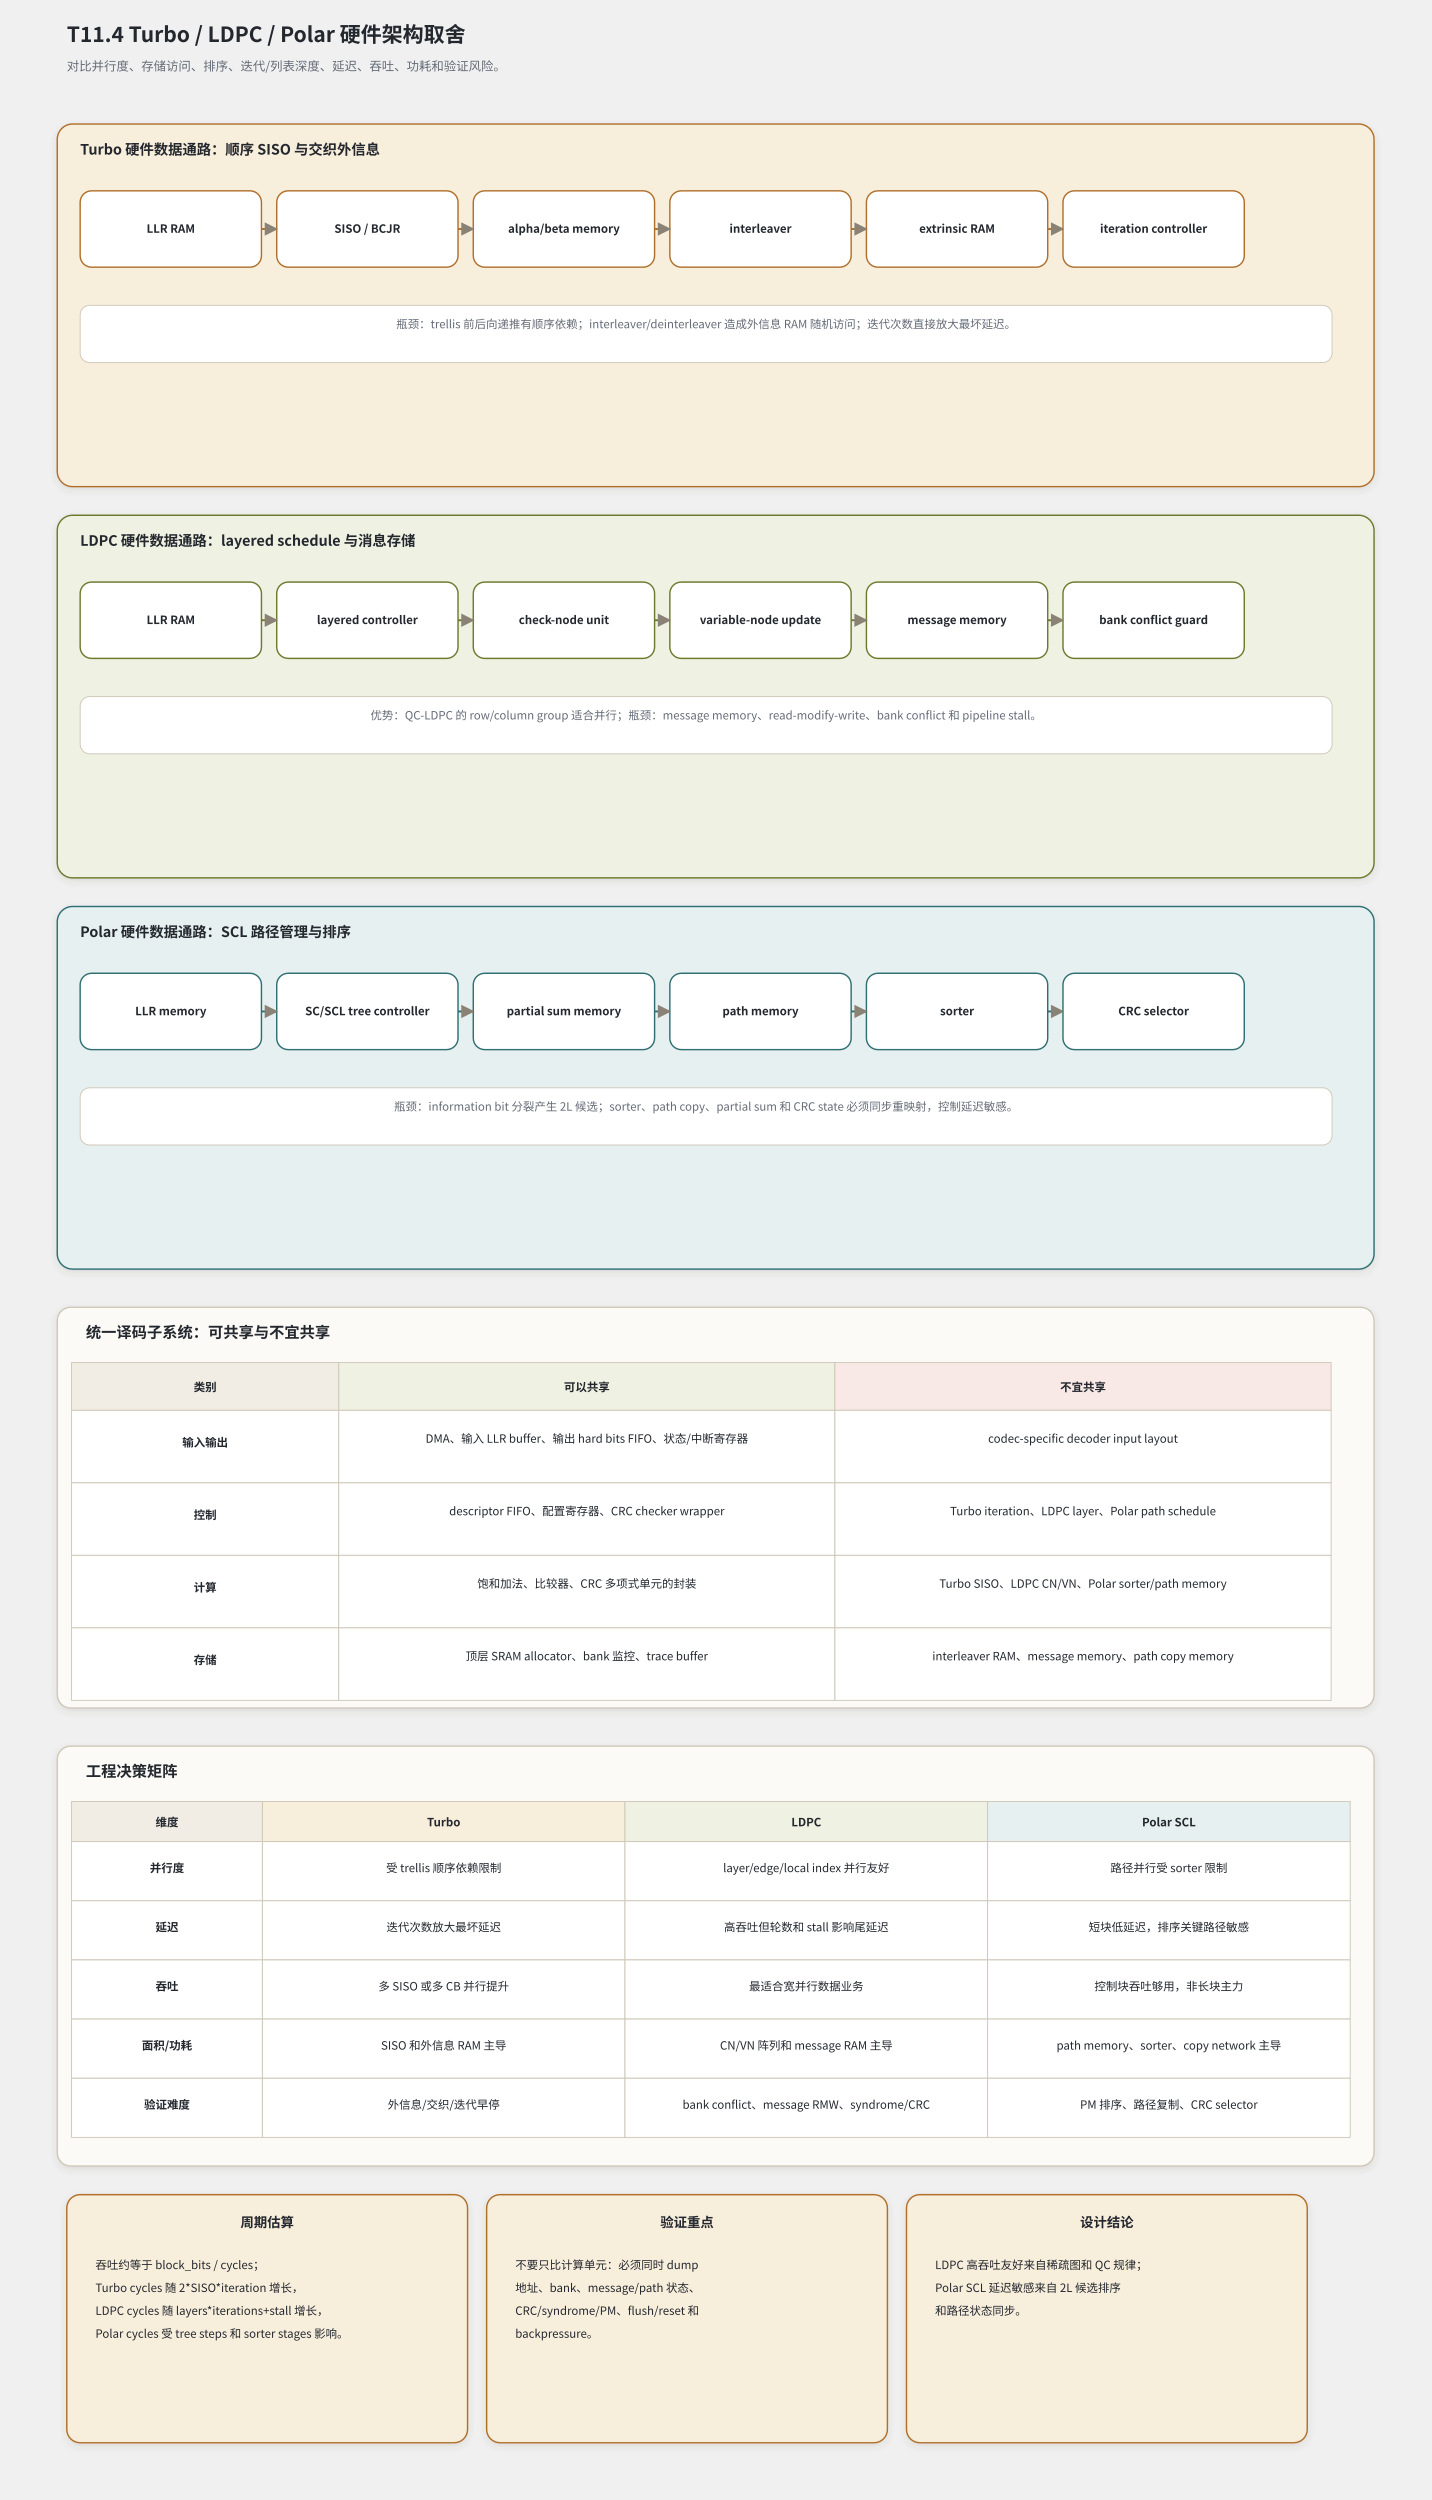
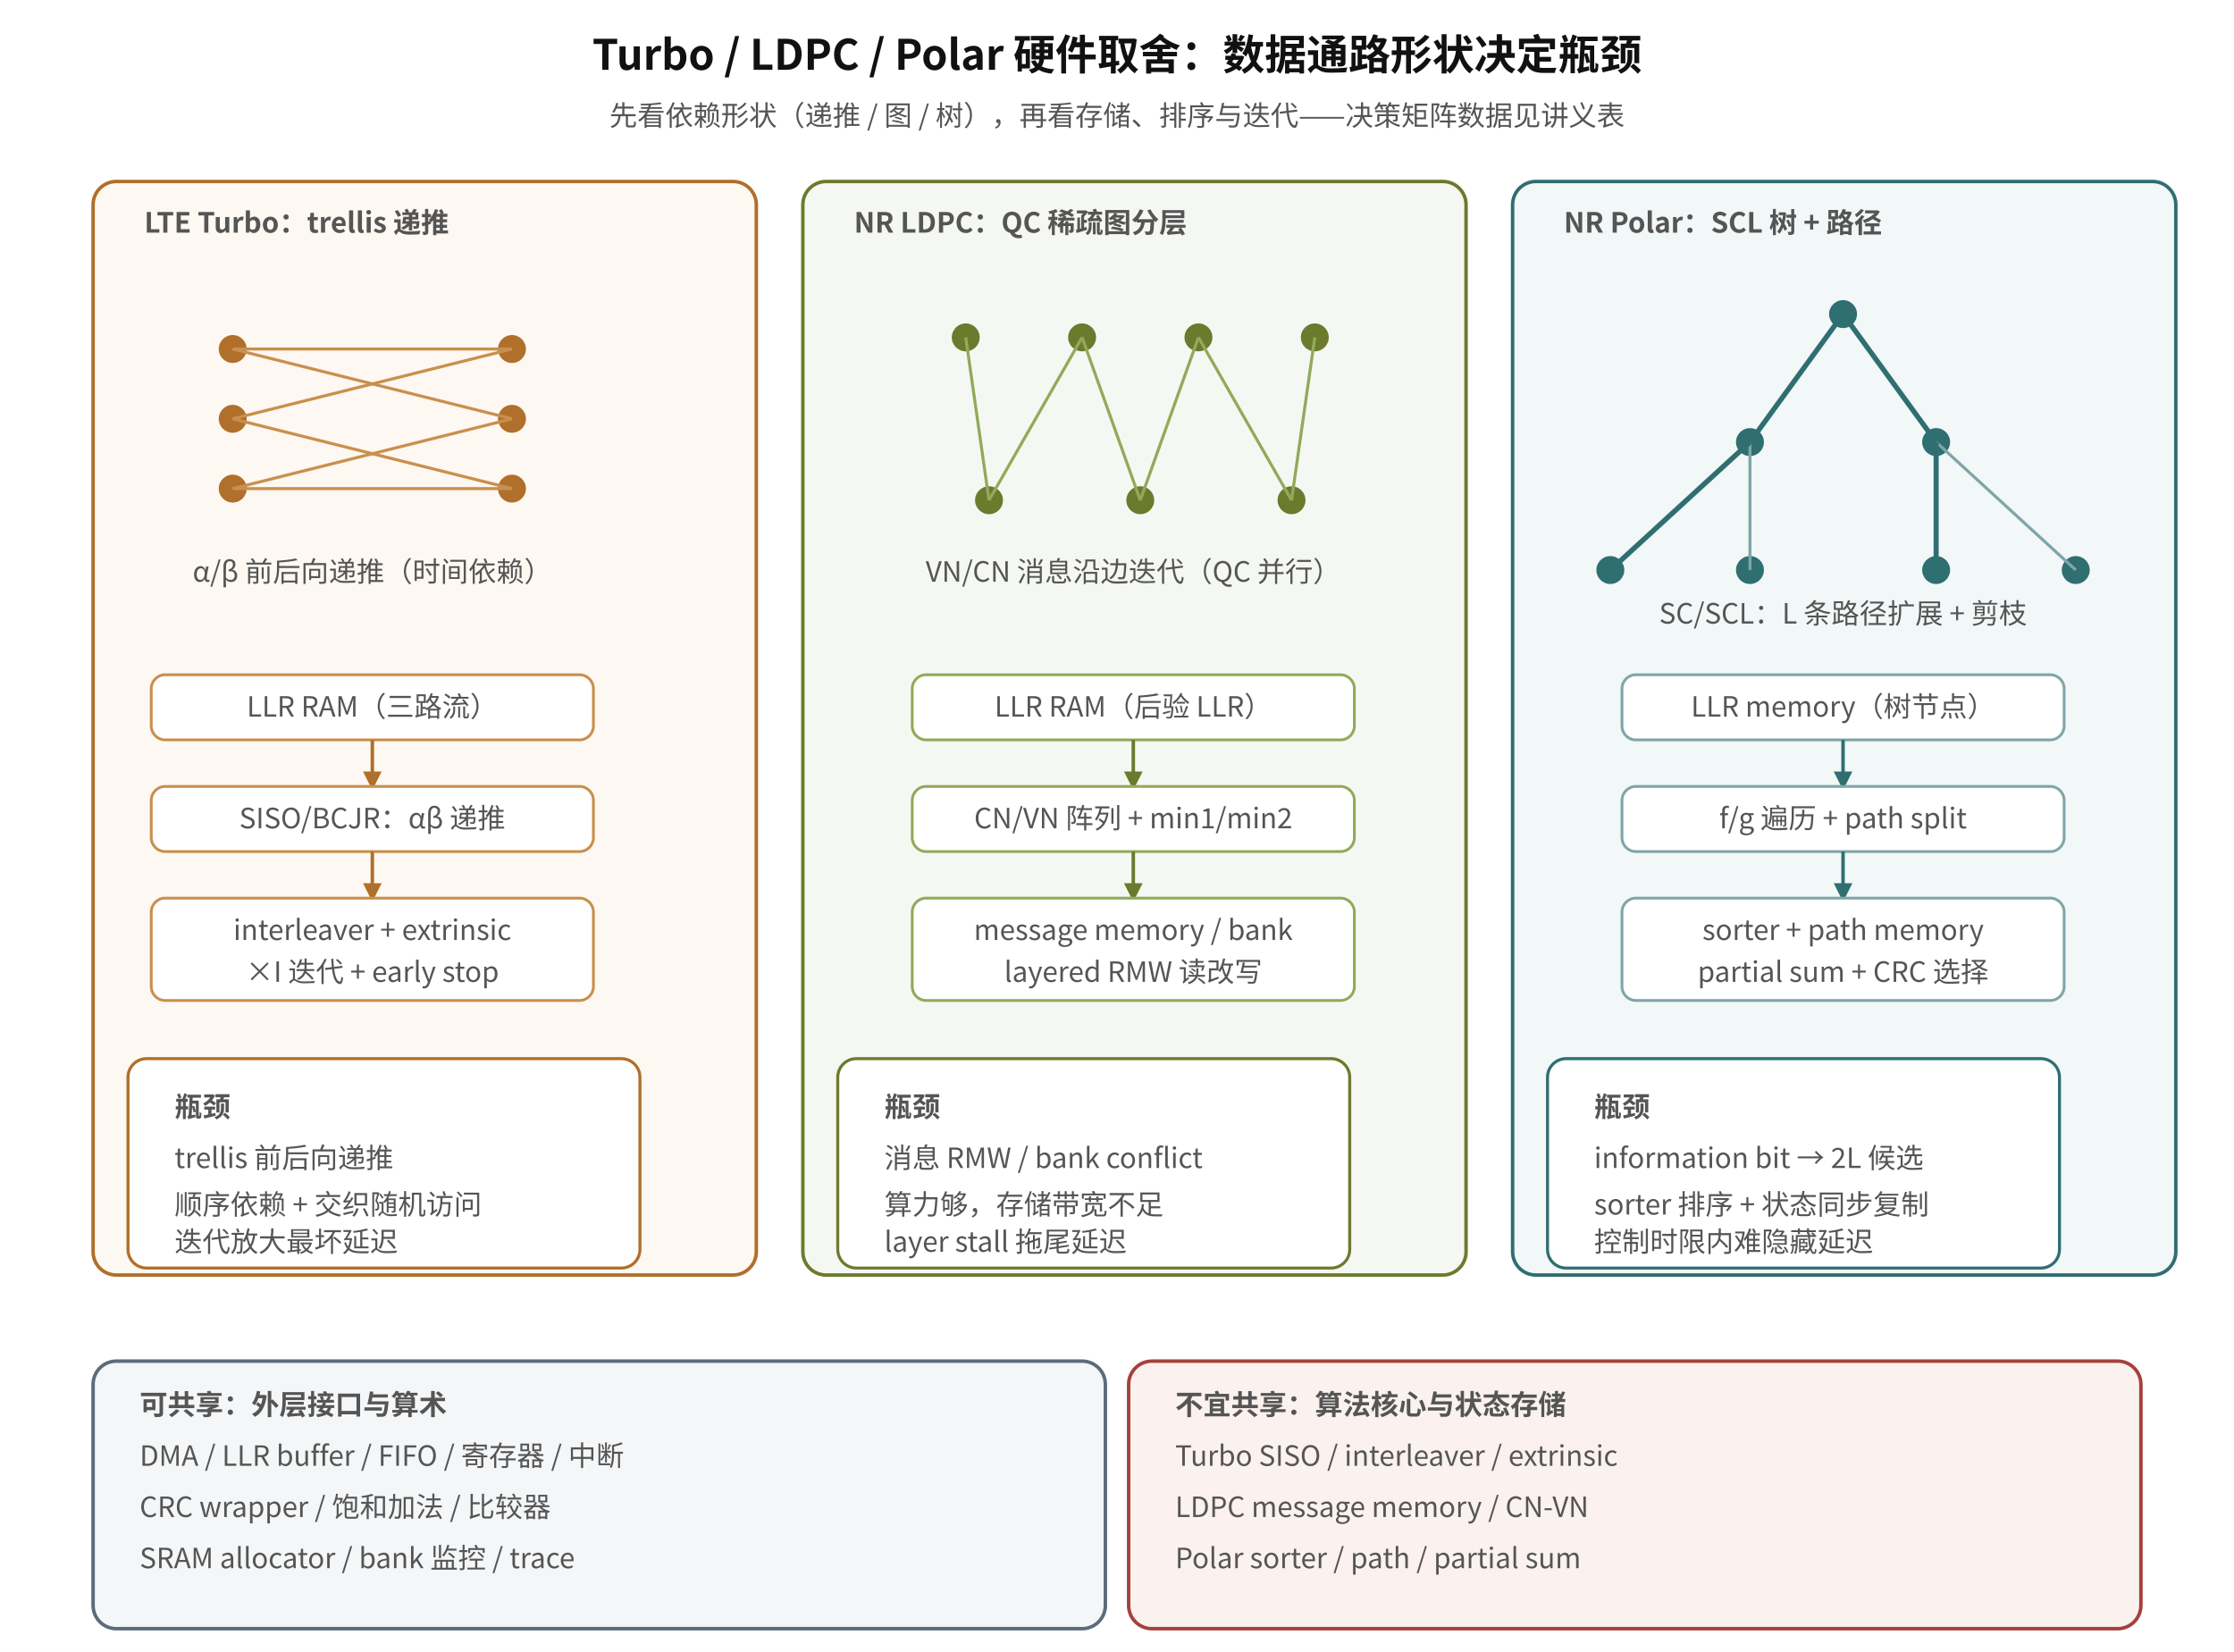
- <svg xmlns="http://www.w3.org/2000/svg" width="1500" height="2620" viewBox="0 0 1500 2620" role="img" font-family="'Noto Sans CJK SC','Source Han Sans SC','PingFang SC','Microsoft YaHei',system-ui,sans-serif">
+ <svg xmlns="http://www.w3.org/2000/svg" viewBox="0 0 960 710" width="960" height="710" role="img">
+   <rect width="960" height="710" fill="#ffffff" />
  <defs>
-     <filter id="soft" x="-10%" y="-10%" width="125%" height="135%">
-       <feDropShadow dx="0" dy="3" stdDeviation="4" flood-color="#4A4438" flood-opacity="0.12" />
-     </filter>
-     <marker id="arrow" viewBox="0 0 10 10" refX="9" refY="5" markerWidth="7" markerHeight="7" orient="auto-start-reverse">
-       <path d="M 0 0 L 10 5 L 0 10 z" fill="#8A8375" />
+     <marker id="ah-turbo" viewBox="0 0 10 10" refX="8" refY="5" markerWidth="8" markerHeight="8" markerUnits="userSpaceOnUse" orient="auto">
+       <path d="M 0 0 L 10 5 L 0 10 z" fill="#B06F2B" />
+     </marker>
+     <marker id="ah-ldpc" viewBox="0 0 10 10" refX="8" refY="5" markerWidth="8" markerHeight="8" markerUnits="userSpaceOnUse" orient="auto">
+       <path d="M 0 0 L 10 5 L 0 10 z" fill="#6C7A2E" />
+     </marker>
+     <marker id="ah-polar" viewBox="0 0 10 10" refX="8" refY="5" markerWidth="8" markerHeight="8" markerUnits="userSpaceOnUse" orient="auto">
+       <path d="M 0 0 L 10 5 L 0 10 z" fill="#2F6E71" />
    </marker>
  </defs>
-   <text x="70" y="44" font-size="22" font-weight="700" class="free" fill="#23272E">T11.4 Turbo / LDPC / Polar 硬件架构取舍</text>
-   <text x="70" y="74" font-size="13" class="free" fill="#646B76">对比并行度、存储访问、排序、迭代/列表深度、延迟、吞吐、功耗和验证风险。</text>
-   <g filter="url(#soft)">
-     <rect x="60" y="130" width="1380" height="380" rx="16" fill="#F8EEDC" stroke="#B06F2B" stroke-width="1.5" />
-   </g>
-   <text x="84" y="162" font-size="15" font-weight="700" fill="#23272E">Turbo 硬件数据通路：顺序 SISO 与交织外信息</text>
-   <g font-size="12" fill="#23272E">
-     <rect x="84" y="200" width="190" height="80" rx="12" fill="#FFFFFF" stroke="#B06F2B" stroke-width="1.5" />
-     <text x="179" y="244" text-anchor="middle" font-weight="700">LLR RAM</text>
-     <rect x="290" y="200" width="190" height="80" rx="12" fill="#FFFFFF" stroke="#B06F2B" stroke-width="1.5" />
-     <text x="385" y="244" text-anchor="middle" font-weight="700">SISO / BCJR</text>
-     <rect x="496" y="200" width="190" height="80" rx="12" fill="#FFFFFF" stroke="#B06F2B" stroke-width="1.5" />
-     <text x="591" y="244" text-anchor="middle" font-weight="700">alpha/beta memory</text>
-     <rect x="702" y="200" width="190" height="80" rx="12" fill="#FFFFFF" stroke="#B06F2B" stroke-width="1.5" />
-     <text x="797" y="244" text-anchor="middle" font-weight="700">interleaver</text>
-     <rect x="908" y="200" width="190" height="80" rx="12" fill="#FFFFFF" stroke="#B06F2B" stroke-width="1.5" />
-     <text x="1003" y="244" text-anchor="middle" font-weight="700">extrinsic RAM</text>
-     <rect x="1114" y="200" width="190" height="80" rx="12" fill="#FFFFFF" stroke="#B06F2B" stroke-width="1.5" />
-     <text x="1209" y="244" text-anchor="middle" font-weight="700">iteration controller</text>
-   </g>
-   <g stroke="#B06F2B" stroke-width="2" fill="none">
-     <path d="M 274 240 H 290" marker-end="url(#arrow)" />
-     <path d="M 480 240 H 496" marker-end="url(#arrow)" />
-     <path d="M 686 240 H 702" marker-end="url(#arrow)" />
-     <path d="M 892 240 H 908" marker-end="url(#arrow)" />
-     <path d="M 1098 240 H 1114" marker-end="url(#arrow)" />
-   </g>
-   <rect x="84" y="320" width="1312" height="60" rx="10" fill="#FFFFFF" stroke="#CFC8B8" stroke-width="1" />
-   <text x="740" y="344" font-size="12" text-anchor="middle" fill="#646B76">瓶颈：trellis 前后向递推有顺序依赖；interleaver/deinterleaver 造成外信息 RAM 随机访问；迭代次数直接放大最坏延迟。</text>
-   <g filter="url(#soft)">
-     <rect x="60" y="540" width="1380" height="380" rx="16" fill="#EFF1E2" stroke="#6C7A2E" stroke-width="1.5" />
-   </g>
-   <text x="84" y="572" font-size="15" font-weight="700" fill="#23272E">LDPC 硬件数据通路：layered schedule 与消息存储</text>
-   <g font-size="12" fill="#23272E">
-     <rect x="84" y="610" width="190" height="80" rx="12" fill="#FFFFFF" stroke="#6C7A2E" stroke-width="1.5" />
-     <text x="179" y="654" text-anchor="middle" font-weight="700">LLR RAM</text>
-     <rect x="290" y="610" width="190" height="80" rx="12" fill="#FFFFFF" stroke="#6C7A2E" stroke-width="1.5" />
-     <text x="385" y="654" text-anchor="middle" font-weight="700">layered controller</text>
-     <rect x="496" y="610" width="190" height="80" rx="12" fill="#FFFFFF" stroke="#6C7A2E" stroke-width="1.5" />
-     <text x="591" y="654" text-anchor="middle" font-weight="700">check-node unit</text>
-     <rect x="702" y="610" width="190" height="80" rx="12" fill="#FFFFFF" stroke="#6C7A2E" stroke-width="1.5" />
-     <text x="797" y="654" text-anchor="middle" font-weight="700">variable-node update</text>
-     <rect x="908" y="610" width="190" height="80" rx="12" fill="#FFFFFF" stroke="#6C7A2E" stroke-width="1.5" />
-     <text x="1003" y="654" text-anchor="middle" font-weight="700">message memory</text>
-     <rect x="1114" y="610" width="190" height="80" rx="12" fill="#FFFFFF" stroke="#6C7A2E" stroke-width="1.5" />
-     <text x="1209" y="654" text-anchor="middle" font-weight="700">bank conflict guard</text>
-   </g>
-   <g stroke="#6C7A2E" stroke-width="2" fill="none">
-     <path d="M 274 650 H 290" marker-end="url(#arrow)" />
-     <path d="M 480 650 H 496" marker-end="url(#arrow)" />
-     <path d="M 686 650 H 702" marker-end="url(#arrow)" />
-     <path d="M 892 650 H 908" marker-end="url(#arrow)" />
-     <path d="M 1098 650 H 1114" marker-end="url(#arrow)" />
-   </g>
-   <rect x="84" y="730" width="1312" height="60" rx="10" fill="#FFFFFF" stroke="#CFC8B8" stroke-width="1" />
-   <text x="740" y="754" font-size="12" text-anchor="middle" fill="#646B76">优势：QC-LDPC 的 row/column group 适合并行；瓶颈：message memory、read-modify-write、bank conflict 和 pipeline stall。</text>
-   <g filter="url(#soft)">
-     <rect x="60" y="950" width="1380" height="380" rx="16" fill="#E6F0F0" stroke="#2F6E71" stroke-width="1.5" />
-   </g>
-   <text x="84" y="982" font-size="15" font-weight="700" fill="#23272E">Polar 硬件数据通路：SCL 路径管理与排序</text>
-   <g font-size="12" fill="#23272E">
-     <rect x="84" y="1020" width="190" height="80" rx="12" fill="#FFFFFF" stroke="#2F6E71" stroke-width="1.5" />
-     <text x="179" y="1064" text-anchor="middle" font-weight="700">LLR memory</text>
-     <rect x="290" y="1020" width="190" height="80" rx="12" fill="#FFFFFF" stroke="#2F6E71" stroke-width="1.5" />
-     <text x="385" y="1064" text-anchor="middle" font-weight="700">SC/SCL tree controller</text>
-     <rect x="496" y="1020" width="190" height="80" rx="12" fill="#FFFFFF" stroke="#2F6E71" stroke-width="1.5" />
-     <text x="591" y="1064" text-anchor="middle" font-weight="700">partial sum memory</text>
-     <rect x="702" y="1020" width="190" height="80" rx="12" fill="#FFFFFF" stroke="#2F6E71" stroke-width="1.5" />
-     <text x="797" y="1064" text-anchor="middle" font-weight="700">path memory</text>
-     <rect x="908" y="1020" width="190" height="80" rx="12" fill="#FFFFFF" stroke="#2F6E71" stroke-width="1.5" />
-     <text x="1003" y="1064" text-anchor="middle" font-weight="700">sorter</text>
-     <rect x="1114" y="1020" width="190" height="80" rx="12" fill="#FFFFFF" stroke="#2F6E71" stroke-width="1.5" />
-     <text x="1209" y="1064" text-anchor="middle" font-weight="700">CRC selector</text>
-   </g>
-   <g stroke="#2F6E71" stroke-width="2" fill="none">
-     <path d="M 274 1060 H 290" marker-end="url(#arrow)" />
-     <path d="M 480 1060 H 496" marker-end="url(#arrow)" />
-     <path d="M 686 1060 H 702" marker-end="url(#arrow)" />
-     <path d="M 892 1060 H 908" marker-end="url(#arrow)" />
-     <path d="M 1098 1060 H 1114" marker-end="url(#arrow)" />
-   </g>
-   <rect x="84" y="1140" width="1312" height="60" rx="10" fill="#FFFFFF" stroke="#CFC8B8" stroke-width="1" />
-   <text x="740" y="1164" font-size="12" text-anchor="middle" fill="#646B76">瓶颈：information bit 分裂产生 2L 候选；sorter、path copy、partial sum 和 CRC state 必须同步重映射，控制延迟敏感。</text>
-   <g filter="url(#soft)">
-     <rect x="60" y="1370" width="1380" height="420" rx="14" fill="#FBFAF6" stroke="#CFC8B8" stroke-width="1.5" />
-   </g>
-   <text x="90" y="1402" font-size="16" font-weight="700" fill="#23272E">统一译码子系统：可共享与不宜共享</text>
-   <g font-size="12" fill="#23272E">
-     <rect x="75" y="1428" width="280" height="50" fill="#F1EDE4" stroke="#CFC8B8" stroke-width="1" />
-     <text x="215" y="1458" text-anchor="middle" font-weight="700">类别</text>
-     <rect x="355" y="1428" width="520" height="50" fill="#EFF1E2" stroke="#CFC8B8" stroke-width="1" />
-     <text x="615" y="1458" text-anchor="middle" font-weight="700">可以共享</text>
-     <rect x="875" y="1428" width="520" height="50" fill="#F8E9E7" stroke="#CFC8B8" stroke-width="1" />
-     <text x="1135" y="1458" text-anchor="middle" font-weight="700">不宜共享</text>
-     <rect x="75" y="1478" width="280" height="76" fill="#FFFFFF" stroke="#CFC8B8" stroke-width="1" />
-     <text x="215" y="1516" text-anchor="middle" font-weight="700">输入输出</text>
-     <rect x="355" y="1478" width="520" height="76" fill="#FFFFFF" stroke="#CFC8B8" stroke-width="1" />
-     <text x="615" y="1512" text-anchor="middle">DMA、输入 LLR buffer、输出 hard bits FIFO、状态/中断寄存器</text>
-     <rect x="875" y="1478" width="520" height="76" fill="#FFFFFF" stroke="#CFC8B8" stroke-width="1" />
-     <text x="1135" y="1512" text-anchor="middle">codec-specific decoder input layout</text>
-     <rect x="75" y="1554" width="280" height="76" fill="#FFFFFF" stroke="#CFC8B8" stroke-width="1" />
-     <text x="215" y="1592" text-anchor="middle" font-weight="700">控制</text>
-     <rect x="355" y="1554" width="520" height="76" fill="#FFFFFF" stroke="#CFC8B8" stroke-width="1" />
-     <text x="615" y="1588" text-anchor="middle">descriptor FIFO、配置寄存器、CRC checker wrapper</text>
-     <rect x="875" y="1554" width="520" height="76" fill="#FFFFFF" stroke="#CFC8B8" stroke-width="1" />
-     <text x="1135" y="1588" text-anchor="middle">Turbo iteration、LDPC layer、Polar path schedule</text>
-     <rect x="75" y="1630" width="280" height="76" fill="#FFFFFF" stroke="#CFC8B8" stroke-width="1" />
-     <text x="215" y="1668" text-anchor="middle" font-weight="700">计算</text>
-     <rect x="355" y="1630" width="520" height="76" fill="#FFFFFF" stroke="#CFC8B8" stroke-width="1" />
-     <text x="615" y="1664" text-anchor="middle">饱和加法、比较器、CRC 多项式单元的封装</text>
-     <rect x="875" y="1630" width="520" height="76" fill="#FFFFFF" stroke="#CFC8B8" stroke-width="1" />
-     <text x="1135" y="1664" text-anchor="middle">Turbo SISO、LDPC CN/VN、Polar sorter/path memory</text>
-     <rect x="75" y="1706" width="280" height="76" fill="#FFFFFF" stroke="#CFC8B8" stroke-width="1" />
-     <text x="215" y="1744" text-anchor="middle" font-weight="700">存储</text>
-     <rect x="355" y="1706" width="520" height="76" fill="#FFFFFF" stroke="#CFC8B8" stroke-width="1" />
-     <text x="615" y="1740" text-anchor="middle">顶层 SRAM allocator、bank 监控、trace buffer</text>
-     <rect x="875" y="1706" width="520" height="76" fill="#FFFFFF" stroke="#CFC8B8" stroke-width="1" />
-     <text x="1135" y="1740" text-anchor="middle">interleaver RAM、message memory、path copy memory</text>
-   </g>
-   <g filter="url(#soft)">
-     <rect x="60" y="1830" width="1380" height="440" rx="14" fill="#FBFAF6" stroke="#CFC8B8" stroke-width="1.5" />
-   </g>
-   <text x="90" y="1862" font-size="16" font-weight="700" fill="#23272E">工程决策矩阵</text>
-   <g font-size="12" fill="#23272E">
-     <rect x="75" y="1888" width="200" height="42" fill="#F1EDE4" stroke="#CFC8B8" stroke-width="1" />
-     <text x="175" y="1914" text-anchor="middle" font-weight="700">维度</text>
-     <rect x="275" y="1888" width="380" height="42" fill="#F8EEDC" stroke="#CFC8B8" stroke-width="1" />
-     <text x="465" y="1914" text-anchor="middle" font-weight="700">Turbo</text>
-     <rect x="655" y="1888" width="380" height="42" fill="#EFF1E2" stroke="#CFC8B8" stroke-width="1" />
-     <text x="845" y="1914" text-anchor="middle" font-weight="700">LDPC</text>
-     <rect x="1035" y="1888" width="380" height="42" fill="#E6F0F0" stroke="#CFC8B8" stroke-width="1" />
-     <text x="1225" y="1914" text-anchor="middle" font-weight="700">Polar SCL</text>
-     <rect x="75" y="1930" width="200" height="62" fill="#FFFFFF" stroke="#CFC8B8" stroke-width="1" />
-     <text x="175" y="1962" text-anchor="middle" font-weight="700">并行度</text>
-     <rect x="275" y="1930" width="380" height="62" fill="#FFFFFF" stroke="#CFC8B8" stroke-width="1" />
-     <text x="465" y="1962" text-anchor="middle">受 trellis 顺序依赖限制</text>
-     <rect x="655" y="1930" width="380" height="62" fill="#FFFFFF" stroke="#CFC8B8" stroke-width="1" />
-     <text x="845" y="1962" text-anchor="middle">layer/edge/local index 并行友好</text>
-     <rect x="1035" y="1930" width="380" height="62" fill="#FFFFFF" stroke="#CFC8B8" stroke-width="1" />
-     <text x="1225" y="1962" text-anchor="middle">路径并行受 sorter 限制</text>
-     <rect x="75" y="1992" width="200" height="62" fill="#FFFFFF" stroke="#CFC8B8" stroke-width="1" />
-     <text x="175" y="2024" text-anchor="middle" font-weight="700">延迟</text>
-     <rect x="275" y="1992" width="380" height="62" fill="#FFFFFF" stroke="#CFC8B8" stroke-width="1" />
-     <text x="465" y="2024" text-anchor="middle">迭代次数放大最坏延迟</text>
-     <rect x="655" y="1992" width="380" height="62" fill="#FFFFFF" stroke="#CFC8B8" stroke-width="1" />
-     <text x="845" y="2024" text-anchor="middle">高吞吐但轮数和 stall 影响尾延迟</text>
-     <rect x="1035" y="1992" width="380" height="62" fill="#FFFFFF" stroke="#CFC8B8" stroke-width="1" />
-     <text x="1225" y="2024" text-anchor="middle">短块低延迟，排序关键路径敏感</text>
-     <rect x="75" y="2054" width="200" height="62" fill="#FFFFFF" stroke="#CFC8B8" stroke-width="1" />
-     <text x="175" y="2086" text-anchor="middle" font-weight="700">吞吐</text>
-     <rect x="275" y="2054" width="380" height="62" fill="#FFFFFF" stroke="#CFC8B8" stroke-width="1" />
-     <text x="465" y="2086" text-anchor="middle">多 SISO 或多 CB 并行提升</text>
-     <rect x="655" y="2054" width="380" height="62" fill="#FFFFFF" stroke="#CFC8B8" stroke-width="1" />
-     <text x="845" y="2086" text-anchor="middle">最适合宽并行数据业务</text>
-     <rect x="1035" y="2054" width="380" height="62" fill="#FFFFFF" stroke="#CFC8B8" stroke-width="1" />
-     <text x="1225" y="2086" text-anchor="middle">控制块吞吐够用，非长块主力</text>
-     <rect x="75" y="2116" width="200" height="62" fill="#FFFFFF" stroke="#CFC8B8" stroke-width="1" />
-     <text x="175" y="2148" text-anchor="middle" font-weight="700">面积/功耗</text>
-     <rect x="275" y="2116" width="380" height="62" fill="#FFFFFF" stroke="#CFC8B8" stroke-width="1" />
-     <text x="465" y="2148" text-anchor="middle">SISO 和外信息 RAM 主导</text>
-     <rect x="655" y="2116" width="380" height="62" fill="#FFFFFF" stroke="#CFC8B8" stroke-width="1" />
-     <text x="845" y="2148" text-anchor="middle">CN/VN 阵列和 message RAM 主导</text>
-     <rect x="1035" y="2116" width="380" height="62" fill="#FFFFFF" stroke="#CFC8B8" stroke-width="1" />
-     <text x="1225" y="2148" text-anchor="middle">path memory、sorter、copy network 主导</text>
-     <rect x="75" y="2178" width="200" height="62" fill="#FFFFFF" stroke="#CFC8B8" stroke-width="1" />
-     <text x="175" y="2210" text-anchor="middle" font-weight="700">验证难度</text>
-     <rect x="275" y="2178" width="380" height="62" fill="#FFFFFF" stroke="#CFC8B8" stroke-width="1" />
-     <text x="465" y="2210" text-anchor="middle">外信息/交织/迭代早停</text>
-     <rect x="655" y="2178" width="380" height="62" fill="#FFFFFF" stroke="#CFC8B8" stroke-width="1" />
-     <text x="845" y="2210" text-anchor="middle">bank conflict、message RMW、syndrome/CRC</text>
-     <rect x="1035" y="2178" width="380" height="62" fill="#FFFFFF" stroke="#CFC8B8" stroke-width="1" />
-     <text x="1225" y="2210" text-anchor="middle">PM 排序、路径复制、CRC selector</text>
-   </g>
-   <g filter="url(#soft)">
-     <rect x="70" y="2300" width="420" height="260" rx="14" fill="#F8EEDC" stroke="#B06F2B" stroke-width="1.5" />
-     <rect x="510" y="2300" width="420" height="260" rx="14" fill="#F8EEDC" stroke="#B06F2B" stroke-width="1.5" />
-     <rect x="950" y="2300" width="420" height="260" rx="14" fill="#F8EEDC" stroke="#B06F2B" stroke-width="1.5" />
-   </g>
-   <g font-size="12" fill="#23272E">
-     <text x="280" y="2334" text-anchor="middle" font-size="14" font-weight="700">周期估算</text>
-     <text x="100" y="2378">吞吐约等于 block_bits / cycles；</text>
-     <text x="100" y="2402">Turbo cycles 随 2*SISO*iteration 增长，</text>
-     <text x="100" y="2426">LDPC cycles 随 layers*iterations+stall 增长，</text>
-     <text x="100" y="2450">Polar cycles 受 tree steps 和 sorter stages 影响。</text>
-     <text x="720" y="2334" text-anchor="middle" font-size="14" font-weight="700">验证重点</text>
-     <text x="540" y="2378">不要只比计算单元：必须同时 dump</text>
-     <text x="540" y="2402">地址、bank、message/path 状态、</text>
-     <text x="540" y="2426">CRC/syndrome/PM、flush/reset 和</text>
-     <text x="540" y="2450">backpressure。</text>
-     <text x="1160" y="2334" text-anchor="middle" font-size="14" font-weight="700">设计结论</text>
-     <text x="980" y="2378">LDPC 高吞吐友好来自稀疏图和 QC 规律；</text>
-     <text x="980" y="2402">Polar SCL 延迟敏感来自 2L 候选排序</text>
-     <text x="980" y="2426">和路径状态同步。</text>
-   </g>
+   <style>
+     .title { font-family: "Noto Sans CJK SC", "Droid Sans Fallback", sans-serif; font-size: 18px; font-weight: bold; fill: #111; }
+     .label { font-family: "Noto Sans CJK SC", "Droid Sans Fallback", sans-serif; font-size: 14px; fill: #222; }
+     .small { font-family: "Noto Sans CJK SC", "Droid Sans Fallback", sans-serif; font-size: 12px; fill: #555; }
+     .mono { font-family: monospace; font-size: 13px; fill: #333; }
+   </style>
+   <text x="480" y="30" text-anchor="middle" class="title">Turbo / LDPC / Polar 硬件取舍：数据通路形状决定瓶颈</text>
+   <text x="480" y="54" text-anchor="middle" class="small">先看依赖形状（递推 / 图 / 树），再看存储、排序与迭代——决策矩阵数据见讲义表</text>
+   <rect x="40" y="78" width="285" height="470" rx="10" fill="#FDF8F1" stroke="#B06F2B" stroke-width="1.5" />
+   <text x="62" y="100" class="small" font-weight="bold" fill="#8D5A1E">LTE Turbo：trellis 递推</text>
+   <circle cx="100" cy="150" r="6" fill="#B06F2B" />
+   <circle cx="100" cy="180" r="6" fill="#B06F2B" />
+   <circle cx="100" cy="210" r="6" fill="#B06F2B" />
+   <circle cx="220" cy="150" r="6" fill="#B06F2B" />
+   <circle cx="220" cy="180" r="6" fill="#B06F2B" />
+   <circle cx="220" cy="210" r="6" fill="#B06F2B" />
+   <line x1="100" y1="150" x2="220" y2="150" stroke="#C98F4E" stroke-width="1.3" />
+   <line x1="100" y1="150" x2="220" y2="180" stroke="#C98F4E" stroke-width="1.3" />
+   <line x1="100" y1="180" x2="220" y2="150" stroke="#C98F4E" stroke-width="1.3" />
+   <line x1="100" y1="180" x2="220" y2="210" stroke="#C98F4E" stroke-width="1.3" />
+   <line x1="100" y1="210" x2="220" y2="180" stroke="#C98F4E" stroke-width="1.3" />
+   <line x1="100" y1="210" x2="220" y2="210" stroke="#C98F4E" stroke-width="1.3" />
+   <text x="160" y="250" text-anchor="middle" class="small">α/β 前后向递推（时间依赖）</text>
+   <rect x="65" y="290" width="190" height="28" rx="6" fill="#FFFFFF" stroke="#C98F4E" stroke-width="1.2" />
+   <text x="160" y="308" text-anchor="middle" class="small">LLR RAM（三路流）</text>
+   <path d="M 160 318 L 160 338" stroke="#B06F2B" stroke-width="1.5" fill="none" marker-end="url(#ah-turbo)" />
+   <rect x="65" y="338" width="190" height="28" rx="6" fill="#FFFFFF" stroke="#C98F4E" stroke-width="1.2" />
+   <text x="160" y="356" text-anchor="middle" class="small">SISO/BCJR：αβ 递推</text>
+   <path d="M 160 366 L 160 386" stroke="#B06F2B" stroke-width="1.5" fill="none" marker-end="url(#ah-turbo)" />
+   <rect x="65" y="386" width="190" height="44" rx="6" fill="#FFFFFF" stroke="#C98F4E" stroke-width="1.2" />
+   <text x="160" y="404" text-anchor="middle" class="small">interleaver + extrinsic</text>
+   <text x="160" y="422" text-anchor="middle" class="small">×I 迭代 + early stop</text>
+   <rect x="55" y="455" width="220" height="90" rx="8" fill="#FFFFFF" stroke="#B06F2B" stroke-width="1.3" />
+   <text x="75" y="480" class="small" font-weight="bold" fill="#8D5A1E">瓶颈</text>
+   <text x="75" y="502" class="small">trellis 前后向递推</text>
+   <text x="75" y="522" class="small">顺序依赖 + 交织随机访问</text>
+   <text x="75" y="538" class="small">迭代放大最坏延迟</text>
+   <rect x="345" y="78" width="285" height="470" rx="10" fill="#F5F8F2" stroke="#6C7A2E" stroke-width="1.5" />
+   <text x="367" y="100" class="small" font-weight="bold" fill="#525F1F">NR LDPC：QC 稀疏图分层</text>
+   <circle cx="415" cy="145" r="6" fill="#6C7A2E" />
+   <circle cx="465" cy="145" r="6" fill="#6C7A2E" />
+   <circle cx="515" cy="145" r="6" fill="#6C7A2E" />
+   <circle cx="565" cy="145" r="6" fill="#6C7A2E" />
+   <circle cx="425" cy="215" r="6" fill="#6C7A2E" />
+   <circle cx="490" cy="215" r="6" fill="#6C7A2E" />
+   <circle cx="555" cy="215" r="6" fill="#6C7A2E" />
+   <line x1="415" y1="145" x2="425" y2="215" stroke="#93A95A" stroke-width="1.3" />
+   <line x1="465" y1="145" x2="425" y2="215" stroke="#93A95A" stroke-width="1.3" />
+   <line x1="465" y1="145" x2="490" y2="215" stroke="#93A95A" stroke-width="1.3" />
+   <line x1="515" y1="145" x2="490" y2="215" stroke="#93A95A" stroke-width="1.3" />
+   <line x1="515" y1="145" x2="555" y2="215" stroke="#93A95A" stroke-width="1.3" />
+   <line x1="565" y1="145" x2="555" y2="215" stroke="#93A95A" stroke-width="1.3" />
+   <text x="487" y="250" text-anchor="middle" class="small">VN/CN 消息沿边迭代（QC 并行）</text>
+   <rect x="392" y="290" width="190" height="28" rx="6" fill="#FFFFFF" stroke="#93A95A" stroke-width="1.2" />
+   <text x="487" y="308" text-anchor="middle" class="small">LLR RAM（后验 LLR）</text>
+   <path d="M 487 318 L 487 338" stroke="#6C7A2E" stroke-width="1.5" fill="none" marker-end="url(#ah-ldpc)" />
+   <rect x="392" y="338" width="190" height="28" rx="6" fill="#FFFFFF" stroke="#93A95A" stroke-width="1.2" />
+   <text x="487" y="356" text-anchor="middle" class="small">CN/VN 阵列 + min1/min2</text>
+   <path d="M 487 366 L 487 386" stroke="#6C7A2E" stroke-width="1.5" fill="none" marker-end="url(#ah-ldpc)" />
+   <rect x="392" y="386" width="190" height="44" rx="6" fill="#FFFFFF" stroke="#93A95A" stroke-width="1.2" />
+   <text x="487" y="404" text-anchor="middle" class="small">message memory / bank</text>
+   <text x="487" y="422" text-anchor="middle" class="small">layered RMW 读改写</text>
+   <rect x="360" y="455" width="220" height="90" rx="8" fill="#FFFFFF" stroke="#6C7A2E" stroke-width="1.3" />
+   <text x="380" y="480" class="small" font-weight="bold" fill="#525F1F">瓶颈</text>
+   <text x="380" y="502" class="small">消息 RMW / bank conflict</text>
+   <text x="380" y="522" class="small">算力够，存储带宽不足</text>
+   <text x="380" y="538" class="small">layer stall 拖尾延迟</text>
+   <rect x="650" y="78" width="285" height="470" rx="10" fill="#F2F7F7" stroke="#2F6E71" stroke-width="1.5" />
+   <text x="672" y="100" class="small" font-weight="bold" fill="#1E4E50">NR Polar：SCL 树 + 路径</text>
+   <circle cx="792" cy="135" r="6" fill="#2F6E71" />
+   <circle cx="752" cy="190" r="6" fill="#2F6E71" />
+   <circle cx="832" cy="190" r="6" fill="#2F6E71" />
+   <circle cx="692" cy="245" r="6" fill="#2F6E71" />
+   <circle cx="752" cy="245" r="6" fill="#2F6E71" />
+   <circle cx="832" cy="245" r="6" fill="#2F6E71" />
+   <circle cx="892" cy="245" r="6" fill="#2F6E71" />
+   <line x1="792" y1="135" x2="752" y2="190" stroke="#7FA6A8" stroke-width="1.3" />
+   <line x1="792" y1="135" x2="832" y2="190" stroke="#7FA6A8" stroke-width="1.3" />
+   <line x1="752" y1="190" x2="692" y2="245" stroke="#7FA6A8" stroke-width="1.3" />
+   <line x1="752" y1="190" x2="752" y2="245" stroke="#7FA6A8" stroke-width="1.3" />
+   <line x1="832" y1="190" x2="832" y2="245" stroke="#7FA6A8" stroke-width="1.3" />
+   <line x1="832" y1="190" x2="892" y2="245" stroke="#7FA6A8" stroke-width="1.3" />
+   <line x1="792" y1="135" x2="752" y2="190" stroke="#2F6E71" stroke-width="2.2" />
+   <line x1="752" y1="190" x2="692" y2="245" stroke="#2F6E71" stroke-width="2.2" />
+   <line x1="792" y1="135" x2="832" y2="190" stroke="#2F6E71" stroke-width="2.2" />
+   <line x1="832" y1="190" x2="832" y2="245" stroke="#2F6E71" stroke-width="2.2" />
+   <text x="792" y="268" text-anchor="middle" class="small">SC/SCL：L 条路径扩展 + 剪枝</text>
+   <rect x="697" y="290" width="190" height="28" rx="6" fill="#FFFFFF" stroke="#7FA6A8" stroke-width="1.2" />
+   <text x="792" y="308" text-anchor="middle" class="small">LLR memory（树节点）</text>
+   <path d="M 792 318 L 792 338" stroke="#2F6E71" stroke-width="1.5" fill="none" marker-end="url(#ah-polar)" />
+   <rect x="697" y="338" width="190" height="28" rx="6" fill="#FFFFFF" stroke="#7FA6A8" stroke-width="1.2" />
+   <text x="792" y="356" text-anchor="middle" class="small">f/g 遍历 + path split</text>
+   <path d="M 792 366 L 792 386" stroke="#2F6E71" stroke-width="1.5" fill="none" marker-end="url(#ah-polar)" />
+   <rect x="697" y="386" width="190" height="44" rx="6" fill="#FFFFFF" stroke="#7FA6A8" stroke-width="1.2" />
+   <text x="792" y="404" text-anchor="middle" class="small">sorter + path memory</text>
+   <text x="792" y="422" text-anchor="middle" class="small">partial sum + CRC 选择</text>
+   <rect x="665" y="455" width="220" height="90" rx="8" fill="#FFFFFF" stroke="#2F6E71" stroke-width="1.3" />
+   <text x="685" y="480" class="small" font-weight="bold" fill="#1E4E50">瓶颈</text>
+   <text x="685" y="502" class="small">information bit → 2L 候选</text>
+   <text x="685" y="522" class="small">sorter 排序 + 状态同步复制</text>
+   <text x="685" y="538" class="small">控制时限内难隐藏延迟</text>
+   <rect x="40" y="585" width="435" height="115" rx="10" fill="#F4F6F8" stroke="#5C6B7C" stroke-width="1.5" />
+   <text x="60" y="608" class="small" font-weight="bold" fill="#3C4A5C">可共享：外层接口与算术</text>
+   <text x="60" y="630" class="small">DMA / LLR buffer / FIFO / 寄存器 / 中断</text>
+   <text x="60" y="652" class="small">CRC wrapper / 饱和加法 / 比较器</text>
+   <text x="60" y="674" class="small">SRAM allocator / bank 监控 / trace</text>
+   <rect x="485" y="585" width="435" height="115" rx="10" fill="#FBF1EF" stroke="#A6403C" stroke-width="1.5" />
+   <text x="505" y="608" class="small" font-weight="bold" fill="#8A2F2B">不宜共享：算法核心与状态存储</text>
+   <text x="505" y="630" class="small">Turbo SISO / interleaver / extrinsic</text>
+   <text x="505" y="652" class="small">LDPC message memory / CN-VN</text>
+   <text x="505" y="674" class="small">Polar sorter / path / partial sum</text>
</svg>
